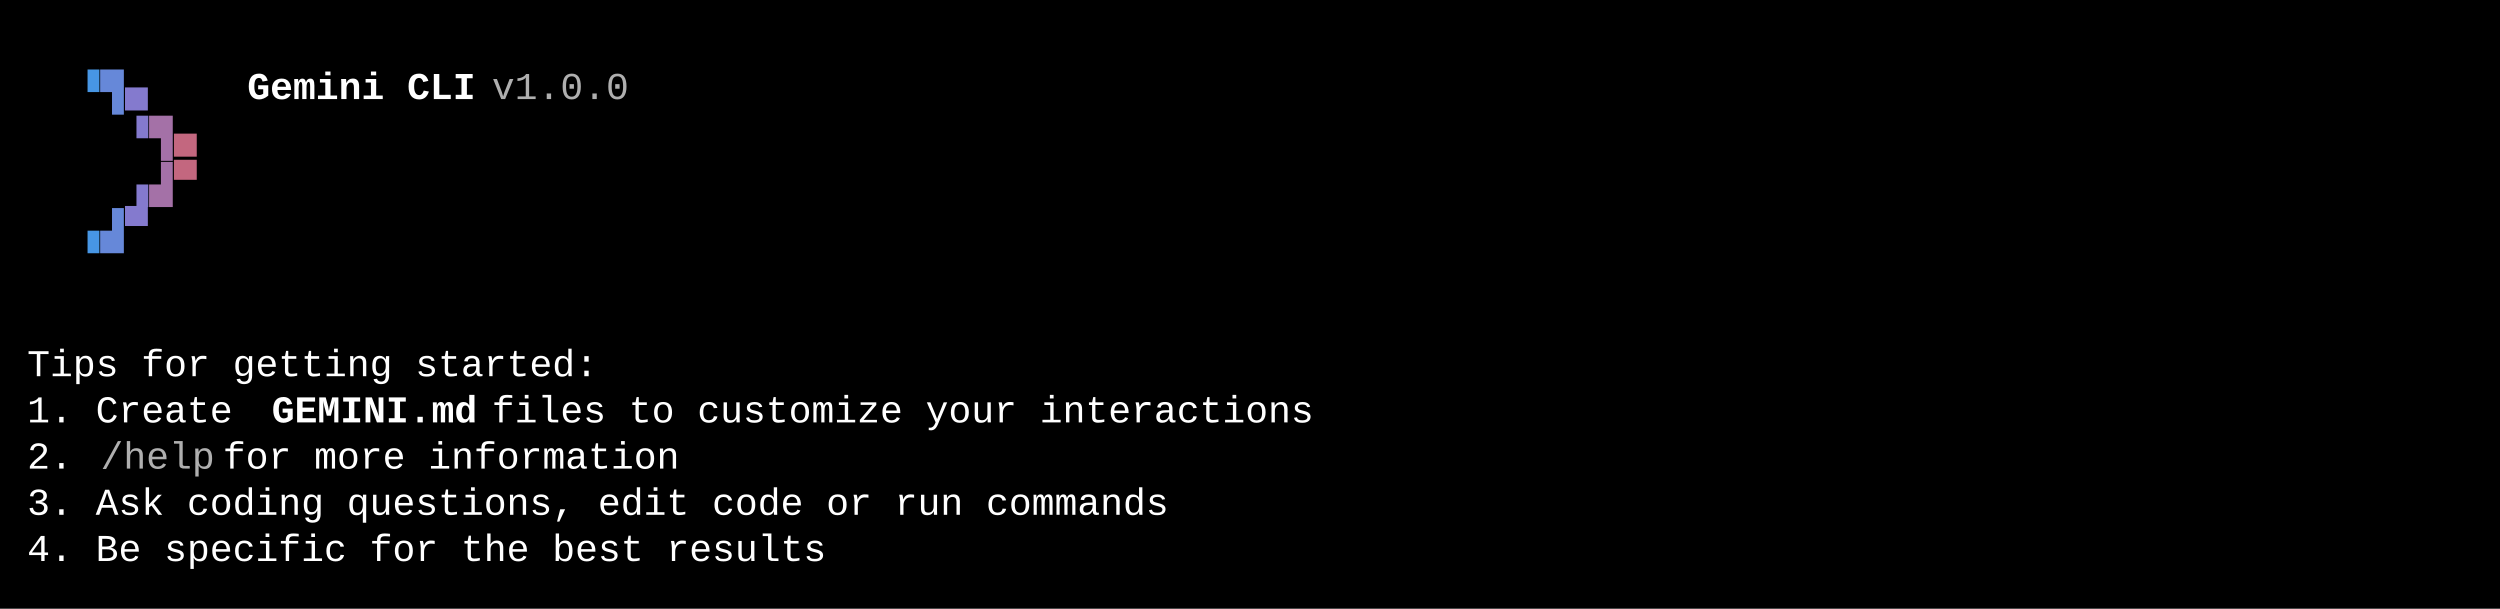
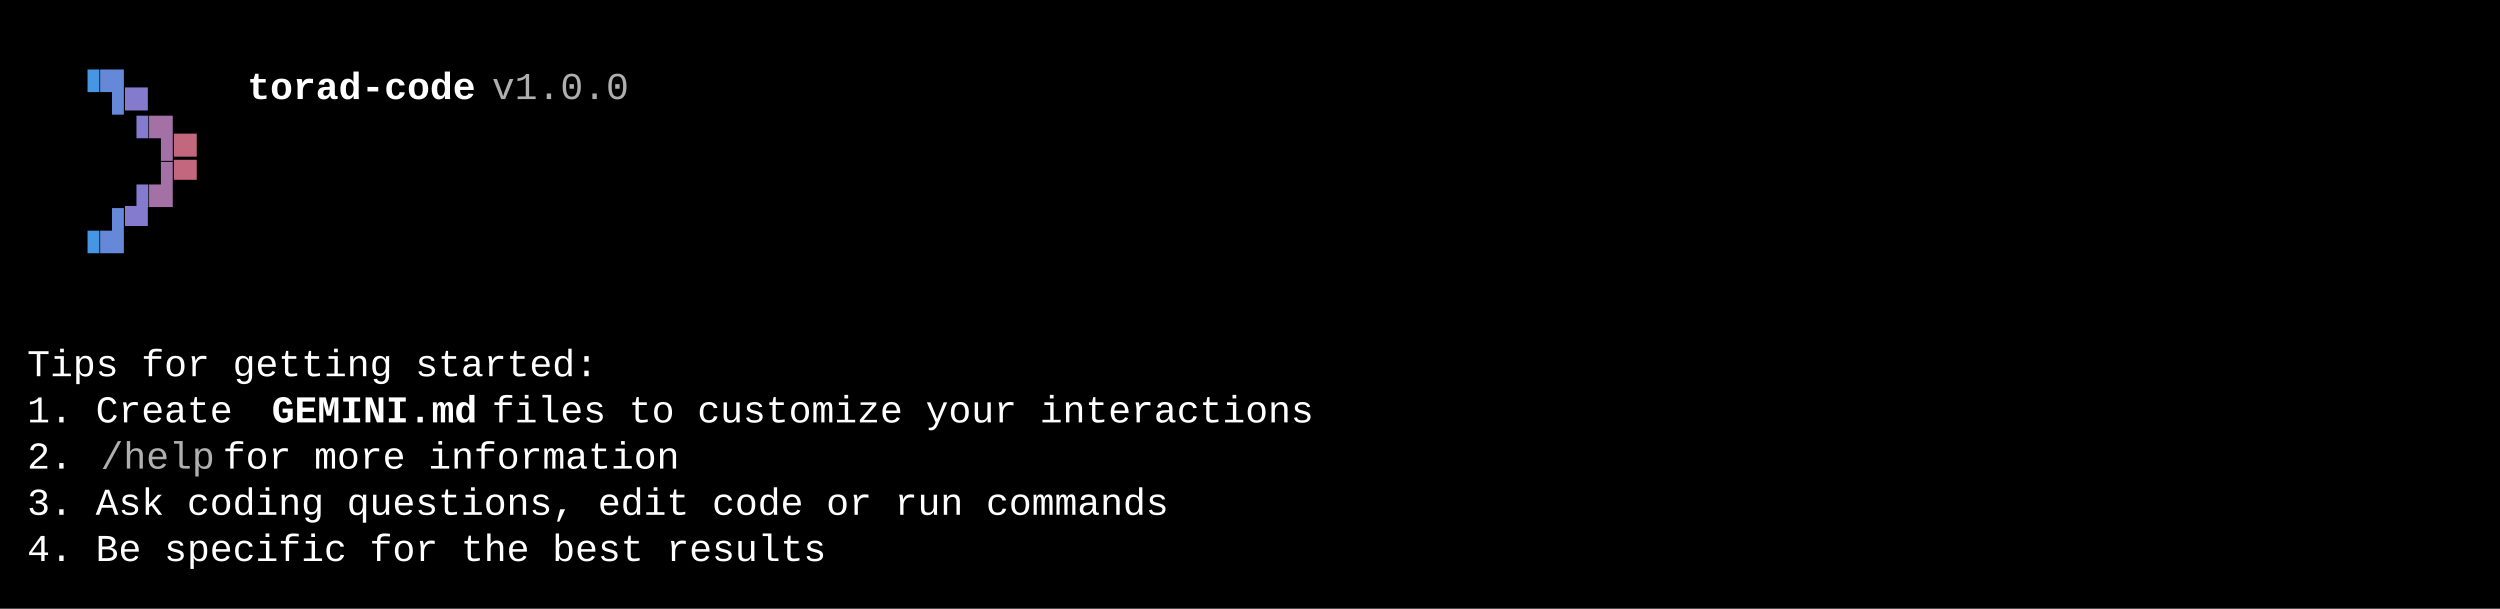
<svg xmlns="http://www.w3.org/2000/svg" width="920" height="224" viewBox="0 0 920 224">
  <style>
    text { font-family: Consolas, "Courier New", monospace; font-size: 14px; dominant-baseline: text-before-edge; white-space: pre; }
  </style>
  <rect width="920" height="224" fill="#000000" />
  <g transform="translate(10, 10)">
    <text x="18" y="19" fill="#4796e4" textLength="9" lengthAdjust="spacingAndGlyphs">▝</text>
    <text x="27" y="19" fill="#6688d9" textLength="9" lengthAdjust="spacingAndGlyphs">▜</text>
    <text x="36" y="19" fill="#847ace" textLength="9" lengthAdjust="spacingAndGlyphs">▄</text>
-     <text x="81" y="19" fill="#ffffff" textLength="90" lengthAdjust="spacingAndGlyphs" font-weight="bold">Gemini CLI</text>
+     <text x="81" y="19" fill="#ffffff" textLength="90" lengthAdjust="spacingAndGlyphs" font-weight="bold">torad-code</text>
    <text x="171" y="19" fill="#afafaf" textLength="63" lengthAdjust="spacingAndGlyphs"> v1.0.0</text>
    <text x="36" y="36" fill="#847ace" textLength="9" lengthAdjust="spacingAndGlyphs">▝</text>
    <text x="45" y="36" fill="#a471a7" textLength="9" lengthAdjust="spacingAndGlyphs">▜</text>
    <text x="54" y="36" fill="#c3677f" textLength="9" lengthAdjust="spacingAndGlyphs">▄</text>
    <text x="36" y="53" fill="#847ace" textLength="9" lengthAdjust="spacingAndGlyphs">▗</text>
    <text x="45" y="53" fill="#a471a7" textLength="9" lengthAdjust="spacingAndGlyphs">▟</text>
    <text x="54" y="53" fill="#c3677f" textLength="9" lengthAdjust="spacingAndGlyphs">▀</text>
    <text x="18" y="70" fill="#4796e4" textLength="9" lengthAdjust="spacingAndGlyphs">▗</text>
    <text x="27" y="70" fill="#6688d9" textLength="9" lengthAdjust="spacingAndGlyphs">▟</text>
    <text x="36" y="70" fill="#847ace" textLength="9" lengthAdjust="spacingAndGlyphs">▀</text>
    <text x="0" y="121" fill="#ffffff" textLength="225" lengthAdjust="spacingAndGlyphs">Tips for getting started:</text>
    <text x="0" y="138" fill="#ffffff" textLength="90" lengthAdjust="spacingAndGlyphs">1. Create </text>
    <text x="90" y="138" fill="#ffffff" textLength="81" lengthAdjust="spacingAndGlyphs" font-weight="bold">GEMINI.md</text>
    <text x="171" y="138" fill="#ffffff" textLength="333" lengthAdjust="spacingAndGlyphs"> files to customize your interactions</text>
    <text x="0" y="155" fill="#ffffff" textLength="27" lengthAdjust="spacingAndGlyphs">2. </text>
    <text x="27" y="155" fill="#afafaf" textLength="45" lengthAdjust="spacingAndGlyphs">/help</text>
    <text x="72" y="155" fill="#ffffff" textLength="189" lengthAdjust="spacingAndGlyphs"> for more information</text>
    <text x="0" y="172" fill="#ffffff" textLength="450" lengthAdjust="spacingAndGlyphs">3. Ask coding questions, edit code or run commands</text>
    <text x="0" y="189" fill="#ffffff" textLength="315" lengthAdjust="spacingAndGlyphs">4. Be specific for the best results</text>
  </g>
</svg>
